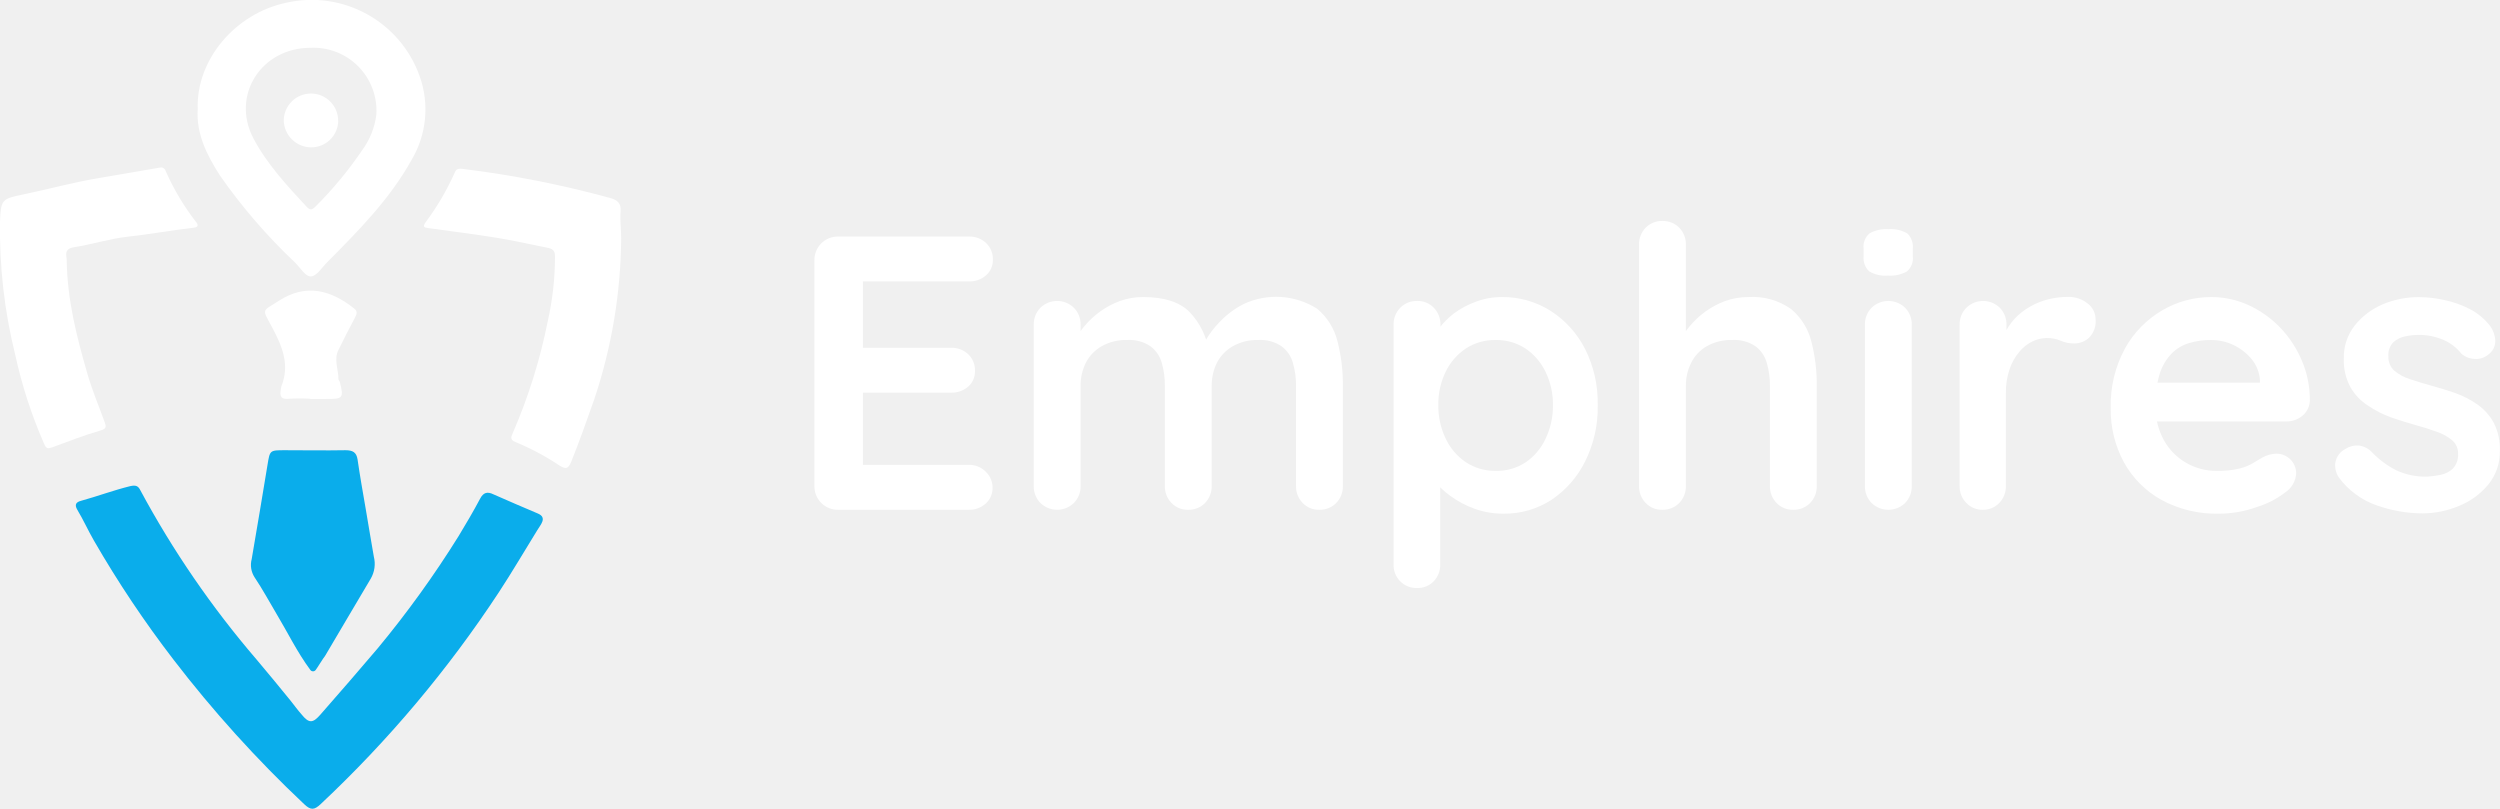
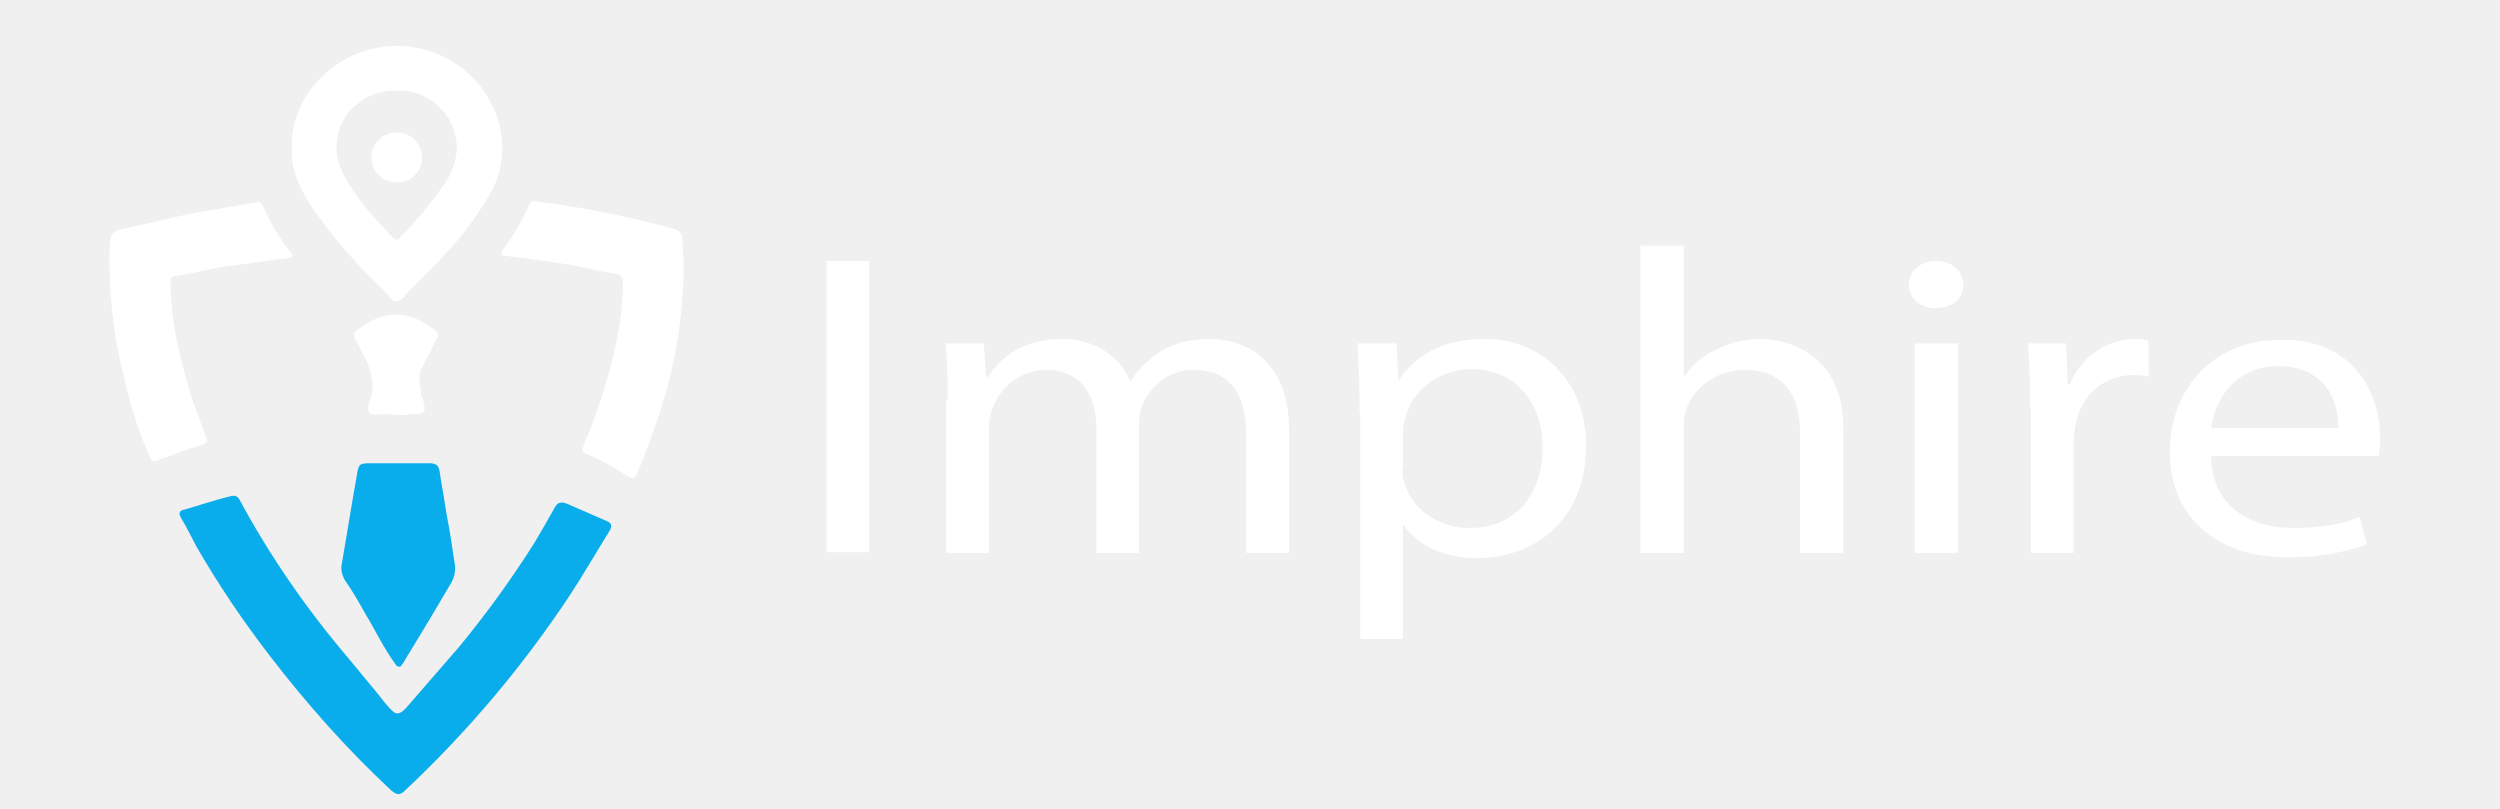
- <svg xmlns="http://www.w3.org/2000/svg" width="340" height="109.98" viewBox="0 0 340 109.98">
-   <path d="M73.05,72.1c-1.74,2.81-3.4,5.66-5.22,8.43a160.07,160.07,0,0,1-24.2,28.77c-.88.83-1.35.9-2.29,0A165.26,165.26,0,0,1,23.58,89.65a147.11,147.11,0,0,1-10.8-16.16c-.8-1.38-1.44-2.83-2.26-4.19-.45-.75-.12-1.07.5-1.23,2.25-.62,4.43-1.44,6.71-2,.77-.17,1.08,0,1.36.57a129.38,129.38,0,0,0,15.79,23c1.61,1.91,3.13,3.75,4.67,5.65.4.5,1,1.32,1.47,1.84,1,1.23,1.52,1.21,2.57,0,2.63-3,5.24-6,7.78-9a138.73,138.73,0,0,0,11-15.26c1-1.65,2-3.35,2.92-5.08.45-.87,1-1,1.82-.6,2,.9,4,1.73,6,2.59C74.51,70.35,73.48,71.35,73.05,72.1Z" transform="translate(0 0.04)" fill="#0aadeb" />
-   <path d="M42.93,91.08a.45.45,0,0,1-.72,0c-1.84-2.5-3.08-5.1-4.59-7.61-1-1.68-1.93-3.41-3-5A3.08,3.08,0,0,1,34.23,76q1.1-6.41,2.15-12.81c.33-2,.3-2,2.36-2,2.74,0,5.49.05,8.23,0,1,0,1.51.27,1.66,1.27.32,2.21.71,4.41,1.09,6.61s.73,4.39,1.12,6.59a4,4,0,0,1-.42,3c-2.32,3.88-3.91,6.64-6.22,10.52C44,89.39,43.16,90.79,42.93,91.08Z" transform="translate(0 0.04)" fill="#0aadeb" />
-   <path d="M26.89,14.79c-.23-6.78,5.18-13,12-14.45a15.6,15.6,0,0,1,18.19,10,13.43,13.43,0,0,1-1.13,11.41C53,27.05,48.76,31.33,44.51,35.61c-.71.71-1.41,1.87-2.19,1.94s-1.46-1.16-2.16-1.85A76.31,76.31,0,0,1,29.9,23.81C28.1,21,26.67,18.12,26.89,14.79ZM42.24,6.46c-6.73,0-10.84,6.49-7.78,12.31,1.86,3.52,4.55,6.41,7.25,9.32.54.58.83.32,1.22-.06a52.12,52.12,0,0,0,6.31-7.62,10.37,10.37,0,0,0,1.94-4.82A8.56,8.56,0,0,0,42.24,6.46Z" transform="translate(0 0.04)" fill="#fff" />
-   <path d="M84.48,32.35a70.5,70.5,0,0,1-3.69,22c-1,2.85-2,5.66-3.12,8.45-.39.94-.74,1-1.58.47a34.84,34.84,0,0,0-6-3.2c-.78-.31-.58-.71-.32-1.29a74.93,74.93,0,0,0,4.71-15.06,40.41,40.41,0,0,0,1-8.86c0-.69-.19-1-.86-1.17-2.33-.46-4.65-1-7-1.38-3.11-.5-6.24-.9-9.36-1.33-.57-.07-.81-.16-.4-.76a35.37,35.37,0,0,0,4-6.82c.2-.49.5-.53,1.09-.47a141.46,141.46,0,0,1,20,3.95c1,.26,1.55.72,1.45,1.83S84.48,31.13,84.48,32.35Z" transform="translate(0 0.04)" fill="#fff" />
-   <path d="M9.07,35.31c.08,5.54,1.38,10.48,2.79,15.39.64,2.26,1.57,4.44,2.37,6.66.2.58.31.9-.58,1.15C11.43,59.15,9.27,60,7.1,60.8,6.51,61,6.29,61,6,60.32A64.34,64.34,0,0,1,2.07,48.21,70.74,70.74,0,0,1,0,30.1c.12-3,.24-3.1,3.18-3.7,3.44-.71,6.82-1.66,10.3-2.23,2.76-.46,5.52-.94,8.28-1.42a.65.65,0,0,1,.77.46,32.71,32.71,0,0,0,4.18,7c.3.39.21.65-.38.72-3,.34-6,.9-8.95,1.22-2.54.28-4.92,1.07-7.41,1.45C8.59,33.85,9.1,34.9,9.07,35.31Z" transform="translate(0 0.04)" fill="#fff" />
-   <path d="M42.22,54.19a25.32,25.32,0,0,0-2.89,0c-1.13.14-1.31-.37-1.14-1.26a2.83,2.83,0,0,1,.07-.42c1.19-2.93.12-5.46-1.26-8.05s-1.45-2.06,1-3.64c3.65-2.32,7-1.41,10.16,1.09.48.38.38.74.13,1.22-.79,1.46-1.53,2.94-2.26,4.42-.66,1.31,0,2.64,0,4,0,.12.16.24.19.37.55,2.18.44,2.32-1.89,2.3-.72,0-1.44,0-2.16,0Z" transform="translate(0 0.04)" fill="#fff" />
-   <path d="M46,16.4A3.67,3.67,0,0,1,42.26,20a3.75,3.75,0,0,1-3.67-3.67,3.7,3.7,0,1,1,7.4.1Z" transform="translate(0 0.04)" fill="#fff" />
-   <path d="M114,32.13h17.79a3.25,3.25,0,0,1,2.31.87,3,3,0,0,1,.93,2.26,2.73,2.73,0,0,1-.93,2.15,3.35,3.35,0,0,1-2.31.82H116.88l.48-.9V47.68l-.42-.42h12.42a3.25,3.25,0,0,1,2.31.87,3,3,0,0,1,.93,2.26,2.73,2.73,0,0,1-.93,2.15,3.35,3.35,0,0,1-2.31.82H117.1l.26-.42V63.66l-.42-.48h14.81a3.14,3.14,0,0,1,2.31.93,3,3,0,0,1,.93,2.15,2.82,2.82,0,0,1-.93,2.18,3.28,3.28,0,0,1-2.31.85H114a3.18,3.18,0,0,1-3.24-3.24V35.37A3.18,3.18,0,0,1,114,32.13Z" transform="translate(0 0.04)" fill="#fff" />
-   <path d="M155.49,40.36q4.24,0,6.26,2a10.07,10.07,0,0,1,2.66,5.28l-.91-.47.43-.85a12,12,0,0,1,2-2.63,11.9,11.9,0,0,1,3.22-2.39,10.42,10.42,0,0,1,10,.66,8.4,8.4,0,0,1,2.74,4.38,23.45,23.45,0,0,1,.74,6.08V66.05a3.19,3.19,0,0,1-.9,2.31,3.08,3.08,0,0,1-2.29.93,3,3,0,0,1-2.28-.93,3.19,3.19,0,0,1-.9-2.31V52.46a10.69,10.69,0,0,0-.43-3.16,4.23,4.23,0,0,0-1.54-2.25,5.12,5.12,0,0,0-3.18-.85,6.59,6.59,0,0,0-3.45.85,5.43,5.43,0,0,0-2.16,2.25,7,7,0,0,0-.71,3.16V66.05a3.19,3.19,0,0,1-.9,2.31,3.08,3.08,0,0,1-2.29.93,3,3,0,0,1-2.28-.93,3.19,3.19,0,0,1-.9-2.31V52.46A11,11,0,0,0,158,49.3a4.28,4.28,0,0,0-1.54-2.25,5.12,5.12,0,0,0-3.18-.85,6.65,6.65,0,0,0-3.46.85,5.47,5.47,0,0,0-2.15,2.25,7,7,0,0,0-.71,3.16V66.05a3.16,3.16,0,0,1-.91,2.31,3.26,3.26,0,0,1-4.56,0,3.19,3.19,0,0,1-.9-2.31V44.13a3.19,3.19,0,0,1,.9-2.31,3.26,3.26,0,0,1,4.56,0,3.16,3.16,0,0,1,.91,2.31v2.28l-.8-.16a11.85,11.85,0,0,1,1.33-1.94,11.46,11.46,0,0,1,4.78-3.4A9.18,9.18,0,0,1,155.49,40.36Z" transform="translate(0 0.04)" fill="#fff" />
-   <path d="M204.23,40.36a12.12,12.12,0,0,1,6.66,1.88,13.34,13.34,0,0,1,4.68,5.18,16.21,16.21,0,0,1,1.72,7.64,16.39,16.39,0,0,1-1.72,7.67A13.54,13.54,0,0,1,211,67.94a11.72,11.72,0,0,1-6.51,1.88,11.36,11.36,0,0,1-4-.69,12.72,12.72,0,0,1-3.27-1.75A10.28,10.28,0,0,1,195,65.23a3.39,3.39,0,0,1-.77-1.83l1.64-.69v14A3.19,3.19,0,0,1,195,79a3,3,0,0,1-2.28.93,3.1,3.1,0,0,1-3.19-3.24V44.13a3.19,3.19,0,0,1,.9-2.31,3.08,3.08,0,0,1,2.29-.93,3,3,0,0,1,2.28.93,3.19,3.19,0,0,1,.9,2.31v2.6l-.9-.48a3,3,0,0,1,.74-1.67,10.86,10.86,0,0,1,2-2A11.75,11.75,0,0,1,200.7,41,9.9,9.9,0,0,1,204.23,40.36Zm-.8,5.84a7.29,7.29,0,0,0-4.09,1.16,8,8,0,0,0-2.73,3.16,10.07,10.07,0,0,0-1,4.54,10.25,10.25,0,0,0,1,4.54,7.89,7.89,0,0,0,2.73,3.21A7.22,7.22,0,0,0,203.43,64a7.11,7.11,0,0,0,4.07-1.17,7.9,7.9,0,0,0,2.7-3.21,10.25,10.25,0,0,0,1-4.54,10.07,10.07,0,0,0-1-4.54,8,8,0,0,0-2.7-3.16A7.18,7.18,0,0,0,203.43,46.2Z" transform="translate(0 0.04)" fill="#fff" />
-   <path d="M237.79,40.36A9,9,0,0,1,243.6,42a8.4,8.4,0,0,1,2.74,4.38,23.45,23.45,0,0,1,.74,6.08V66.05a3.19,3.19,0,0,1-.9,2.31,3.08,3.08,0,0,1-2.29.93,3,3,0,0,1-2.28-.93,3.19,3.19,0,0,1-.9-2.31V52.46a10.69,10.69,0,0,0-.43-3.16,4.23,4.23,0,0,0-1.54-2.25,5.12,5.12,0,0,0-3.18-.85,6.59,6.59,0,0,0-3.45.85A5.35,5.35,0,0,0,230,49.3a6.84,6.84,0,0,0-.72,3.16V66.05a3.19,3.19,0,0,1-.9,2.31,3.08,3.08,0,0,1-2.29.93,3,3,0,0,1-2.28-.93,3.19,3.19,0,0,1-.9-2.31V33.24a3.19,3.19,0,0,1,.9-2.31,3.07,3.07,0,0,1,2.28-.92,3.11,3.11,0,0,1,2.29.92,3.19,3.19,0,0,1,.9,2.31V46.41l-.8-.16a11.85,11.85,0,0,1,1.33-1.94,12.09,12.09,0,0,1,2.07-1.94,11.37,11.37,0,0,1,2.71-1.46A9.18,9.18,0,0,1,237.79,40.36Z" transform="translate(0 0.04)" fill="#fff" />
-   <path d="M256.74,37.44a4.23,4.23,0,0,1-2.55-.59,2.51,2.51,0,0,1-.74-2.07v-1a2.35,2.35,0,0,1,.82-2.09,4.58,4.58,0,0,1,2.53-.56,4.43,4.43,0,0,1,2.6.58,2.51,2.51,0,0,1,.74,2.07v1a2.37,2.37,0,0,1-.8,2.1A4.64,4.64,0,0,1,256.74,37.44ZM260,66.05a3.19,3.19,0,0,1-.9,2.31,3.27,3.27,0,0,1-4.57,0,3.19,3.19,0,0,1-.9-2.31V44.13a3.19,3.19,0,0,1,.9-2.31,3.27,3.27,0,0,1,4.57,0,3.19,3.19,0,0,1,.9,2.31Z" transform="translate(0 0.04)" fill="#fff" />
-   <path d="M269.7,69.29a3,3,0,0,1-2.28-.93,3.16,3.16,0,0,1-.91-2.31V44.13a3.16,3.16,0,0,1,.91-2.31,3.26,3.26,0,0,1,4.56,0,3.19,3.19,0,0,1,.9,2.31v5l-.37-3.56A8.38,8.38,0,0,1,274,43.3a8.76,8.76,0,0,1,2.09-1.64,9.5,9.5,0,0,1,2.5-1,10.91,10.91,0,0,1,2.65-.32,4.08,4.08,0,0,1,2.69.9A2.69,2.69,0,0,1,285,43.38a3.14,3.14,0,0,1-.9,2.52,2.93,2.93,0,0,1-2,.77,4.38,4.38,0,0,1-1.84-.37,4.66,4.66,0,0,0-3.82.08,5.25,5.25,0,0,0-1.8,1.41,7.27,7.27,0,0,0-1.33,2.36,9.78,9.78,0,0,0-.51,3.32V66.05a3.19,3.19,0,0,1-.9,2.31A3,3,0,0,1,269.7,69.29Z" transform="translate(0 0.04)" fill="#fff" />
-   <path d="M301.77,69.82a15.65,15.65,0,0,1-7.83-1.88,13.1,13.1,0,0,1-5.1-5.13,14.91,14.91,0,0,1-1.78-7.32A16.12,16.12,0,0,1,289,47.34a13.72,13.72,0,0,1,5.07-5.18,13.12,13.12,0,0,1,6.64-1.8,12.13,12.13,0,0,1,5.12,1.11,14.19,14.19,0,0,1,4.28,3.05A14.8,14.8,0,0,1,313.05,49a13.55,13.55,0,0,1,1.09,5.41,2.73,2.73,0,0,1-1,2.08,3.36,3.36,0,0,1-2.23.79H290.62L289,52h19.48L307.35,53V51.61a5,5,0,0,0-1.09-2.76,7.2,7.2,0,0,0-2.45-1.94,7,7,0,0,0-3.1-.71,10.22,10.22,0,0,0-3,.42,5.64,5.64,0,0,0-2.38,1.43,7,7,0,0,0-1.6,2.71,13.46,13.46,0,0,0-.58,4.3,9.36,9.36,0,0,0,1.19,4.86A8.14,8.14,0,0,0,301.45,64a12.37,12.37,0,0,0,3.13-.32,7,7,0,0,0,1.89-.77c.48-.3.91-.56,1.3-.77a4.05,4.05,0,0,1,1.81-.48,2.68,2.68,0,0,1,2.7,2.66,3.32,3.32,0,0,1-1.48,2.6,12.27,12.27,0,0,1-3.88,2A15.27,15.27,0,0,1,301.77,69.82Z" transform="translate(0 0.04)" fill="#fff" />
-   <path d="M318.07,64.88a3,3,0,0,1-.48-1.91A2.59,2.59,0,0,1,319,61a2.94,2.94,0,0,1,1.81-.45,3,3,0,0,1,1.86,1,12.26,12.26,0,0,0,3.24,2.38,9.39,9.39,0,0,0,4.24.85,12.47,12.47,0,0,0,1.76-.24,3.36,3.36,0,0,0,1.67-.84,2.68,2.68,0,0,0,.72-2,2.34,2.34,0,0,0-.8-1.86,6.51,6.51,0,0,0-2.1-1.16c-.87-.32-1.83-.62-2.89-.91s-2.22-.67-3.37-1.06A14,14,0,0,1,322,55.09a7.2,7.2,0,0,1-2.34-2.47,7.6,7.6,0,0,1-.9-3.88,7,7,0,0,1,1.48-4.51A9.76,9.76,0,0,1,324,41.37a12.41,12.41,0,0,1,5-1,15.7,15.7,0,0,1,3.45.4A13.52,13.52,0,0,1,335.91,42a8.36,8.36,0,0,1,2.76,2.31,3.76,3.76,0,0,1,.69,1.91,2.27,2.27,0,0,1-1,2,2.54,2.54,0,0,1-1.85.55,2.83,2.83,0,0,1-1.76-.71,6.22,6.22,0,0,0-2.41-1.86,8.31,8.31,0,0,0-3.48-.69,8.46,8.46,0,0,0-1.73.19,3.43,3.43,0,0,0-1.62.79,2.46,2.46,0,0,0-.69,1.94,2.5,2.5,0,0,0,.8,1.94,6.14,6.14,0,0,0,2.15,1.16c.9.31,1.87.6,2.89.88s2.15.62,3.24,1a12.71,12.71,0,0,1,3,1.54,7.36,7.36,0,0,1,2.23,2.47,7.76,7.76,0,0,1,.85,3.85,7,7,0,0,1-1.59,4.61,10.09,10.09,0,0,1-4,2.9,12.89,12.89,0,0,1-4.89,1,18.9,18.9,0,0,1-6.27-1.09A10.84,10.84,0,0,1,318.07,64.88Z" transform="translate(0 0.04)" fill="#fff" />
+ <svg xmlns="http://www.w3.org/2000/svg" version="1.1" id="Layer_1" x="0px" y="0px" viewBox="0 0 340 110" style="enable-background:new 0 0 340 110;" xml:space="preserve">
+   <style type="text/css">
+ 	.st0{fill:#0AADEB;}
+ 	.st1{fill:#FFFFFF;}
+ </style>
+   <g>
+     <path class="st0" d="M82.4,73c-1.6,2.6-3.1,5.2-4.8,7.8c-6.4,9.7-13.9,18.6-22.4,26.6c-0.8,0.8-1.2,0.8-2.1,0   c-6-5.6-11.4-11.7-16.4-18.2c-3.7-4.8-7-9.7-10-14.9c-0.7-1.3-1.3-2.6-2.1-3.9c-0.4-0.7-0.1-1,0.5-1.1c2.1-0.6,4.1-1.3,6.2-1.8   c0.7-0.2,1,0,1.3,0.5c4.1,7.6,9,14.7,14.6,21.3c1.5,1.8,2.9,3.5,4.3,5.2c0.4,0.5,0.9,1.2,1.4,1.7c0.9,1.1,1.4,1.1,2.4,0   c2.4-2.8,4.8-5.5,7.2-8.3c3.7-4.5,7.1-9.2,10.2-14.1c0.9-1.5,1.8-3.1,2.7-4.7c0.4-0.8,0.9-0.9,1.7-0.6c1.8,0.8,3.7,1.6,5.5,2.4   C83.7,71.4,82.8,72.3,82.4,73z" />
+     <path class="st0" d="M54.6,90.5c-0.1,0.2-0.4,0.2-0.6,0.1c0,0-0.1-0.1-0.1-0.1c-1.7-2.3-2.8-4.7-4.2-7c-0.9-1.6-1.8-3.2-2.8-4.6   c-0.4-0.7-0.6-1.5-0.4-2.3c0.7-4,1.3-7.9,2-11.8c0.3-1.8,0.3-1.8,2.2-1.8c2.5,0,5.1,0,7.6,0c0.9,0,1.4,0.2,1.5,1.2   c0.3,2,0.7,4.1,1,6.1c0.4,2,0.7,4.1,1,6.1c0.2,0.9,0.1,1.9-0.4,2.8c-2.1,3.6-3.6,6.1-5.8,9.7C55.5,89,54.8,90.3,54.6,90.5z" />
+     <path class="st1" d="M39.7,20c-0.2-6.3,4.8-12,11.1-13.4C58,5,65.2,9,67.6,15.9c1.2,3.5,0.9,7.4-1,10.5c-2.7,4.9-6.6,8.9-10.6,12.8   c-0.7,0.7-1.3,1.7-2,1.8c-0.7,0.1-1.3-1.1-2-1.7c-3.5-3.3-6.7-7-9.5-11C40.8,25.7,39.5,23.1,39.7,20z M53.9,12.3   c-6.2,0-10,6-7.2,11.4c1.7,3.3,4.2,5.9,6.7,8.6c0.5,0.5,0.8,0.3,1.1-0.1c2.2-2.2,4.1-4.5,5.8-7c1-1.3,1.6-2.8,1.8-4.5   c0.3-4.4-3-8.1-7.4-8.4C54.5,12.3,54.2,12.3,53.9,12.3z" />
+     <path class="st1" d="M93,36.2c-0.1,6.9-1.2,13.8-3.4,20.3c-0.9,2.6-1.8,5.2-2.9,7.8c-0.4,0.9-0.7,0.9-1.5,0.4   c-1.7-1.2-3.6-2.2-5.5-3c-0.7-0.3-0.5-0.7-0.3-1.2c1.9-4.5,3.4-9.1,4.4-13.9c0.6-2.7,0.9-5.4,0.9-8.2c0-0.6-0.2-0.9-0.8-1.1   c-2.2-0.4-4.3-0.9-6.5-1.3c-2.9-0.5-5.8-0.8-8.7-1.2c-0.5-0.1-0.7-0.1-0.4-0.7c1.5-2,2.7-4.1,3.7-6.3c0.2-0.5,0.5-0.5,1-0.4   c6.2,0.8,12.4,2,18.5,3.7c0.9,0.2,1.4,0.7,1.3,1.7C92.8,33.9,93,35.1,93,36.2z" />
+     <path class="st1" d="M23.2,39c0.1,5.1,1.3,9.7,2.6,14.2c0.6,2.1,1.5,4.1,2.2,6.2c0.2,0.5,0.3,0.8-0.5,1.1c-2.1,0.6-4,1.4-6.1,2.1   c-0.5,0.2-0.7,0.2-1-0.4c-1.6-3.6-2.8-7.4-3.6-11.2c-1.4-5.5-2-11.1-1.9-16.7c0.1-2.8,0.2-2.9,2.9-3.4c3.2-0.7,6.3-1.5,9.5-2.1   c2.6-0.4,5.1-0.9,7.7-1.3c0.3-0.1,0.6,0.1,0.7,0.4c1,2.3,2.3,4.5,3.9,6.5c0.3,0.4,0.2,0.6-0.4,0.7c-2.8,0.3-5.5,0.8-8.3,1.1   c-2.3,0.3-4.5,1-6.9,1.3C22.8,37.6,23.3,38.6,23.2,39z" />
+     <path class="st1" d="M53.9,56.4c-0.9-0.1-1.8-0.1-2.7,0c-1,0.1-1.2-0.3-1.1-1.2c0-0.1,0-0.3,0.1-0.4c1.1-2.7,0.1-5-1.2-7.4   s-1.3-1.9,0.9-3.4c3.4-2.1,6.5-1.3,9.4,1c0.4,0.4,0.4,0.7,0.1,1.1c-0.7,1.3-1.4,2.7-2.1,4.1c-0.6,1.2,0,2.4,0,3.7   c0,0.1,0.1,0.2,0.2,0.3c0.5,2,0.4,2.1-1.7,2.1C55.2,56.5,54.5,56.5,53.9,56.4L53.9,56.4z" />
+     <path class="st1" d="M57.4,21.5c0,1.9-1.6,3.4-3.5,3.3c0,0,0,0,0,0c-1.9,0-3.4-1.5-3.4-3.4c0-1.9,1.6-3.4,3.5-3.4   S57.4,19.6,57.4,21.5L57.4,21.5L57.4,21.5z" />
+   </g>
+   <g>
+     <path class="st1" d="M118.2,35.5v39.6h-5.8V35.5H118.2z" />
+     <path class="st1" d="M128.9,54.4c0-2.9-0.1-5.4-0.3-7.7h5.2l0.3,4.6h0.2c1.8-2.7,4.8-5.2,10.2-5.2c4.4,0,7.8,2.4,9.2,5.7h0.1   c1-1.6,2.3-2.8,3.6-3.7c1.9-1.3,4.1-2,7.2-2c4.3,0,10.7,2.5,10.7,12.3v16.8h-5.8V59.1c0-5.5-2.3-8.8-7.1-8.8c-3.4,0-6,2.2-7,4.7   c-0.3,0.7-0.5,1.6-0.5,2.6v17.6h-5.8V58.1c0-4.5-2.3-7.8-6.8-7.8c-3.7,0-6.4,2.6-7.3,5.2c-0.3,0.8-0.5,1.6-0.5,2.5v17.2h-5.8V54.4z   " />
+     <path class="st1" d="M184.9,56c0-3.6-0.1-6.6-0.3-9.3h5.3l0.3,4.9h0.1c2.4-3.5,6.2-5.5,11.6-5.5c7.9,0,13.8,5.8,13.8,14.5   c0,10.2-7.1,15.3-14.8,15.3c-4.3,0-8.1-1.6-10-4.5h-0.1v15.5h-5.8V56z M190.7,63.6c0,0.8,0.1,1.5,0.3,2.1c1.1,3.6,4.6,6.1,8.9,6.1   c6.2,0,9.9-4.5,9.9-11c0-5.7-3.4-10.6-9.7-10.6c-4,0-7.8,2.5-8.9,6.4c-0.2,0.6-0.4,1.4-0.4,2.1V63.6z" />
+     <path class="st1" d="M223.1,33.4h5.9v17.8h0.1c0.9-1.5,2.4-2.8,4.2-3.6c1.7-0.9,3.8-1.5,6-1.5c4.4,0,11.4,2.4,11.4,12.2v16.9h-5.9   V58.8c0-4.6-1.9-8.5-7.5-8.5c-3.8,0-6.9,2.4-7.9,5.2c-0.3,0.7-0.4,1.5-0.4,2.5v17.2h-5.9V33.4z" />
+     <path class="st1" d="M267,38.7c0.1,1.8-1.4,3.2-3.8,3.2c-2.1,0-3.6-1.4-3.6-3.2c0-1.8,1.5-3.2,3.7-3.2   C265.5,35.5,267,36.9,267,38.7z M260.4,75.2V46.7h5.9v28.5H260.4z" />
+     <path class="st1" d="M276.1,55.6c0-3.4-0.1-6.2-0.3-8.9h5.2l0.2,5.6h0.3c1.5-3.8,5-6.2,9-6.2c0.7,0,1.1,0.1,1.7,0.2v4.9   c-0.6-0.1-1.2-0.2-2-0.2c-4.2,0-7.1,2.8-7.9,6.6c-0.1,0.7-0.3,1.5-0.3,2.4v15.2h-5.8V55.6z" />
+     <path class="st1" d="M300.7,61.9c0.1,7,5.2,9.9,11.2,9.9c4.2,0,6.8-0.6,9-1.5l1,3.7c-2.1,0.8-5.6,1.8-10.8,1.8   c-10,0-16-5.8-16-14.3s5.8-15.3,15.2-15.3c10.6,0,13.4,8.2,13.4,13.4c0,1.1-0.1,1.9-0.2,2.4H300.7z M318,58.2   c0.1-3.3-1.5-8.4-8.2-8.4c-6,0-8.6,4.8-9.1,8.4H318z" />
+   </g>
</svg>
